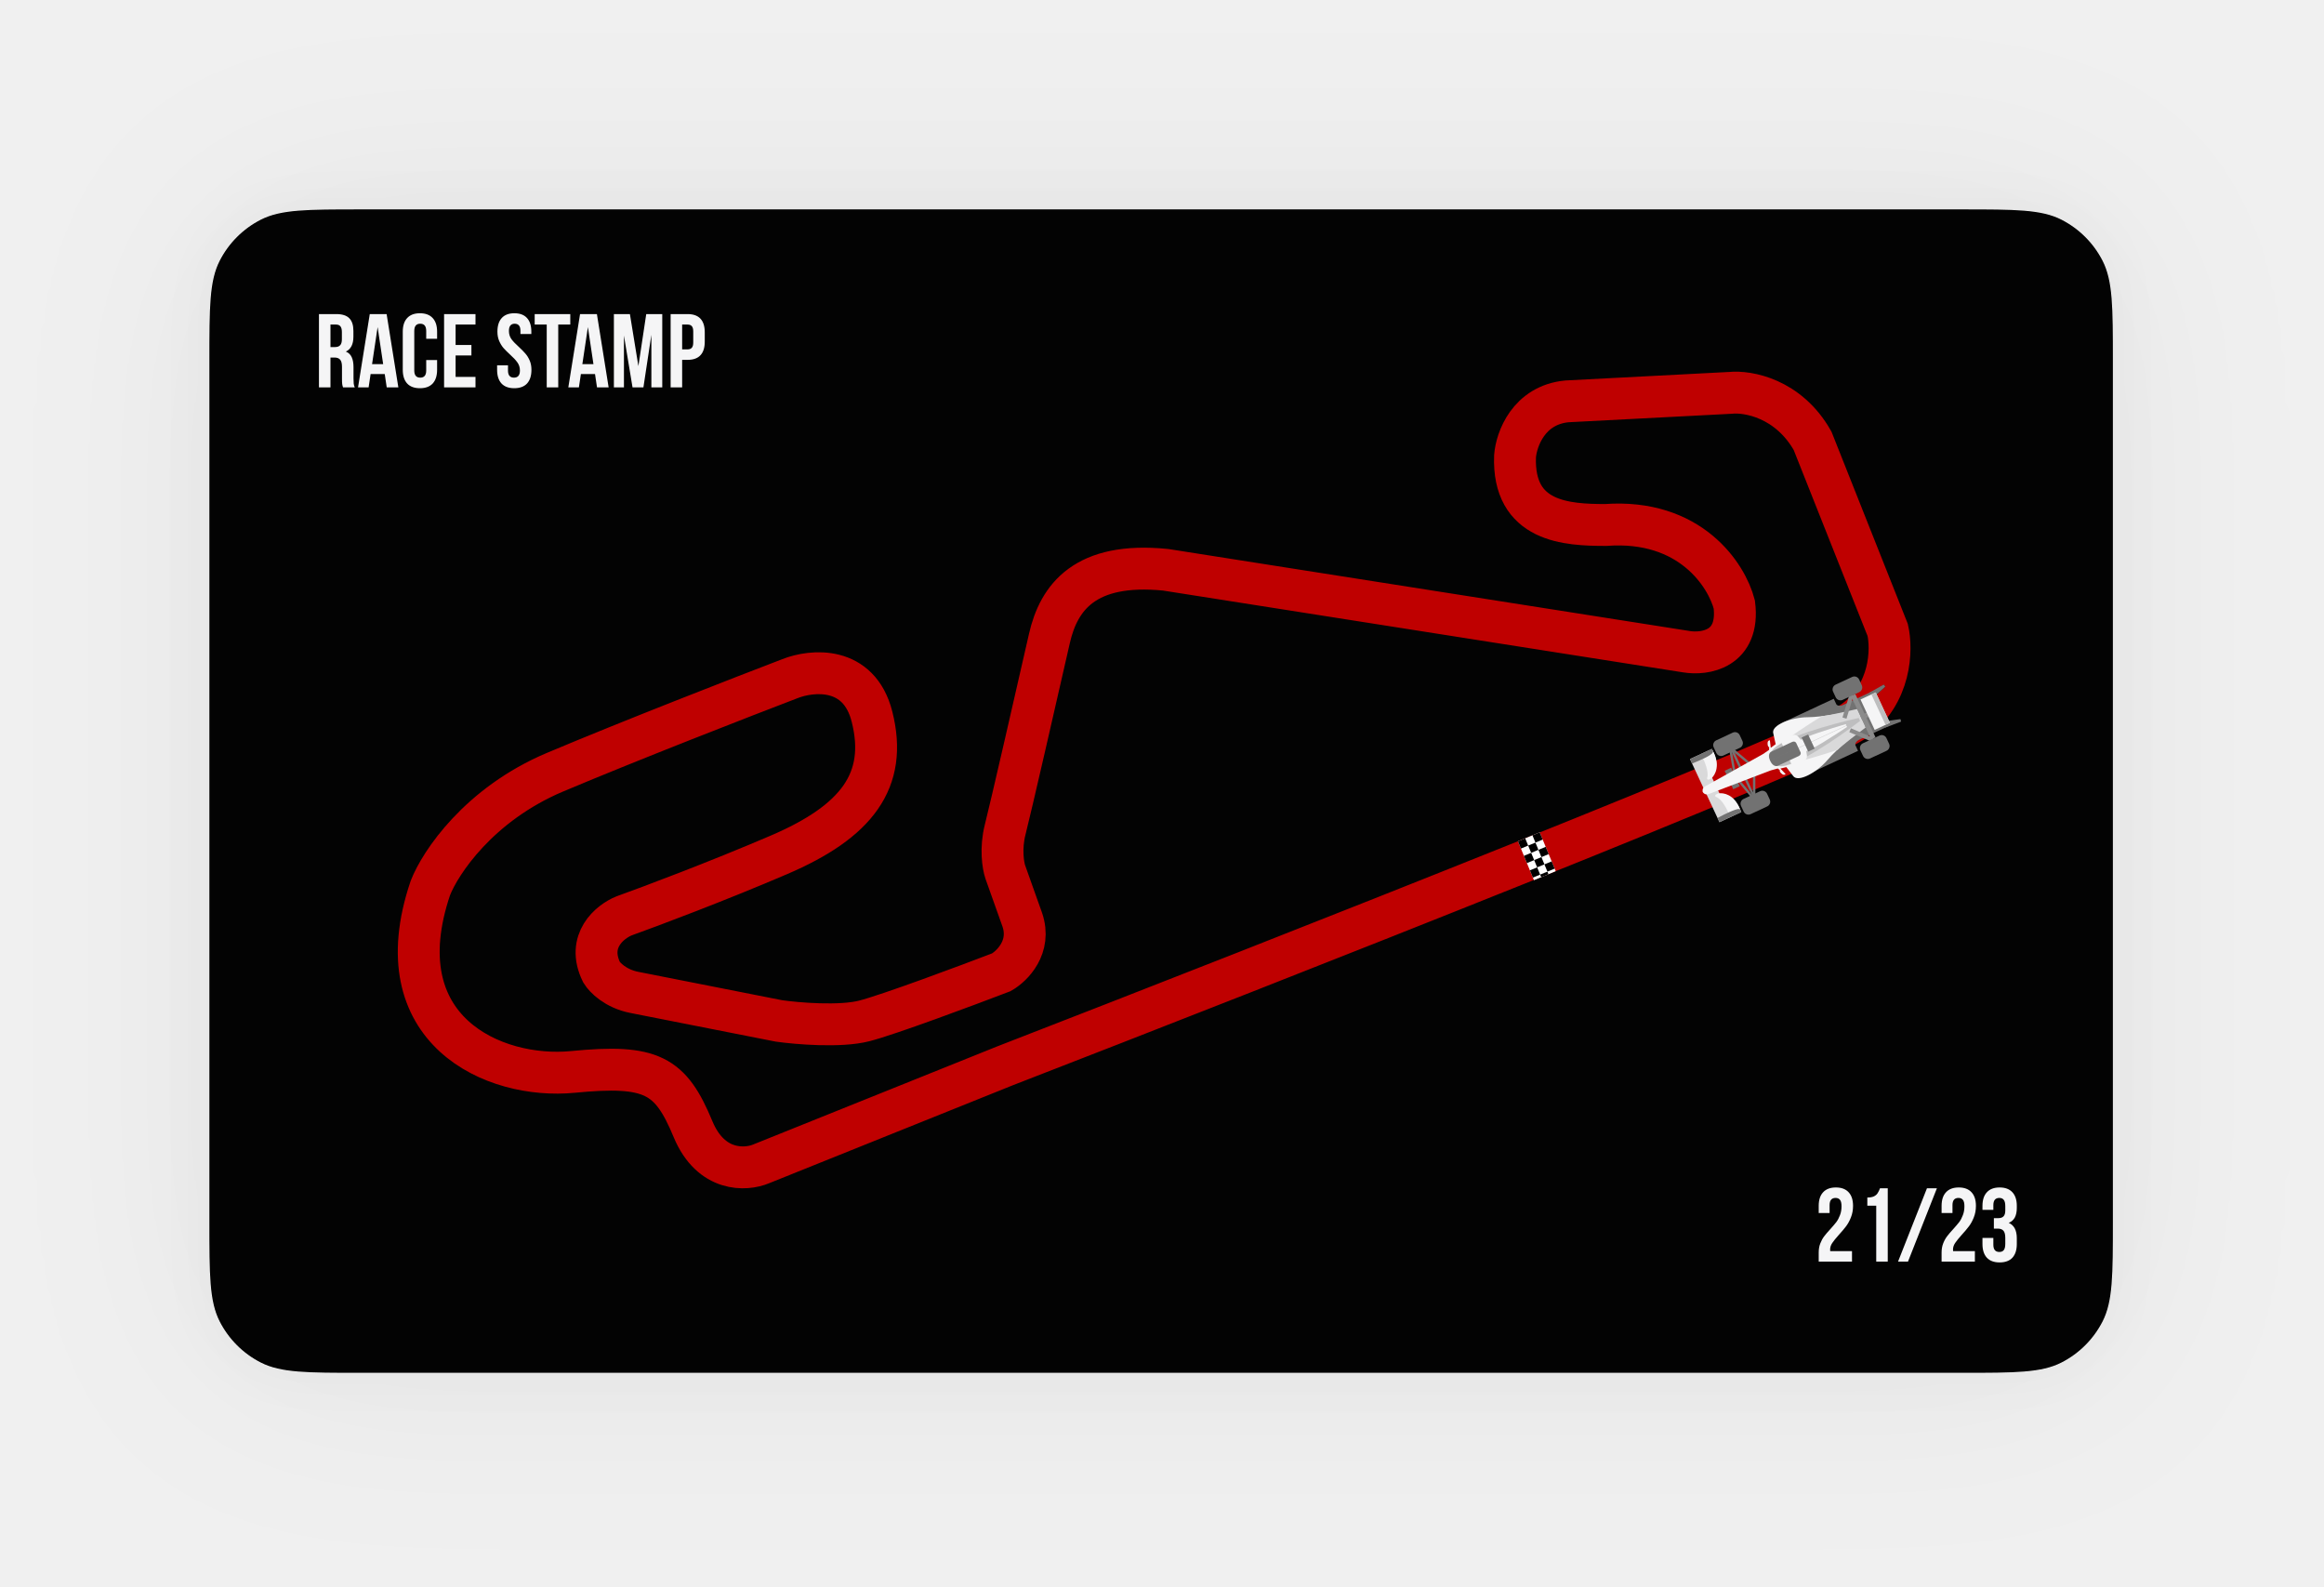
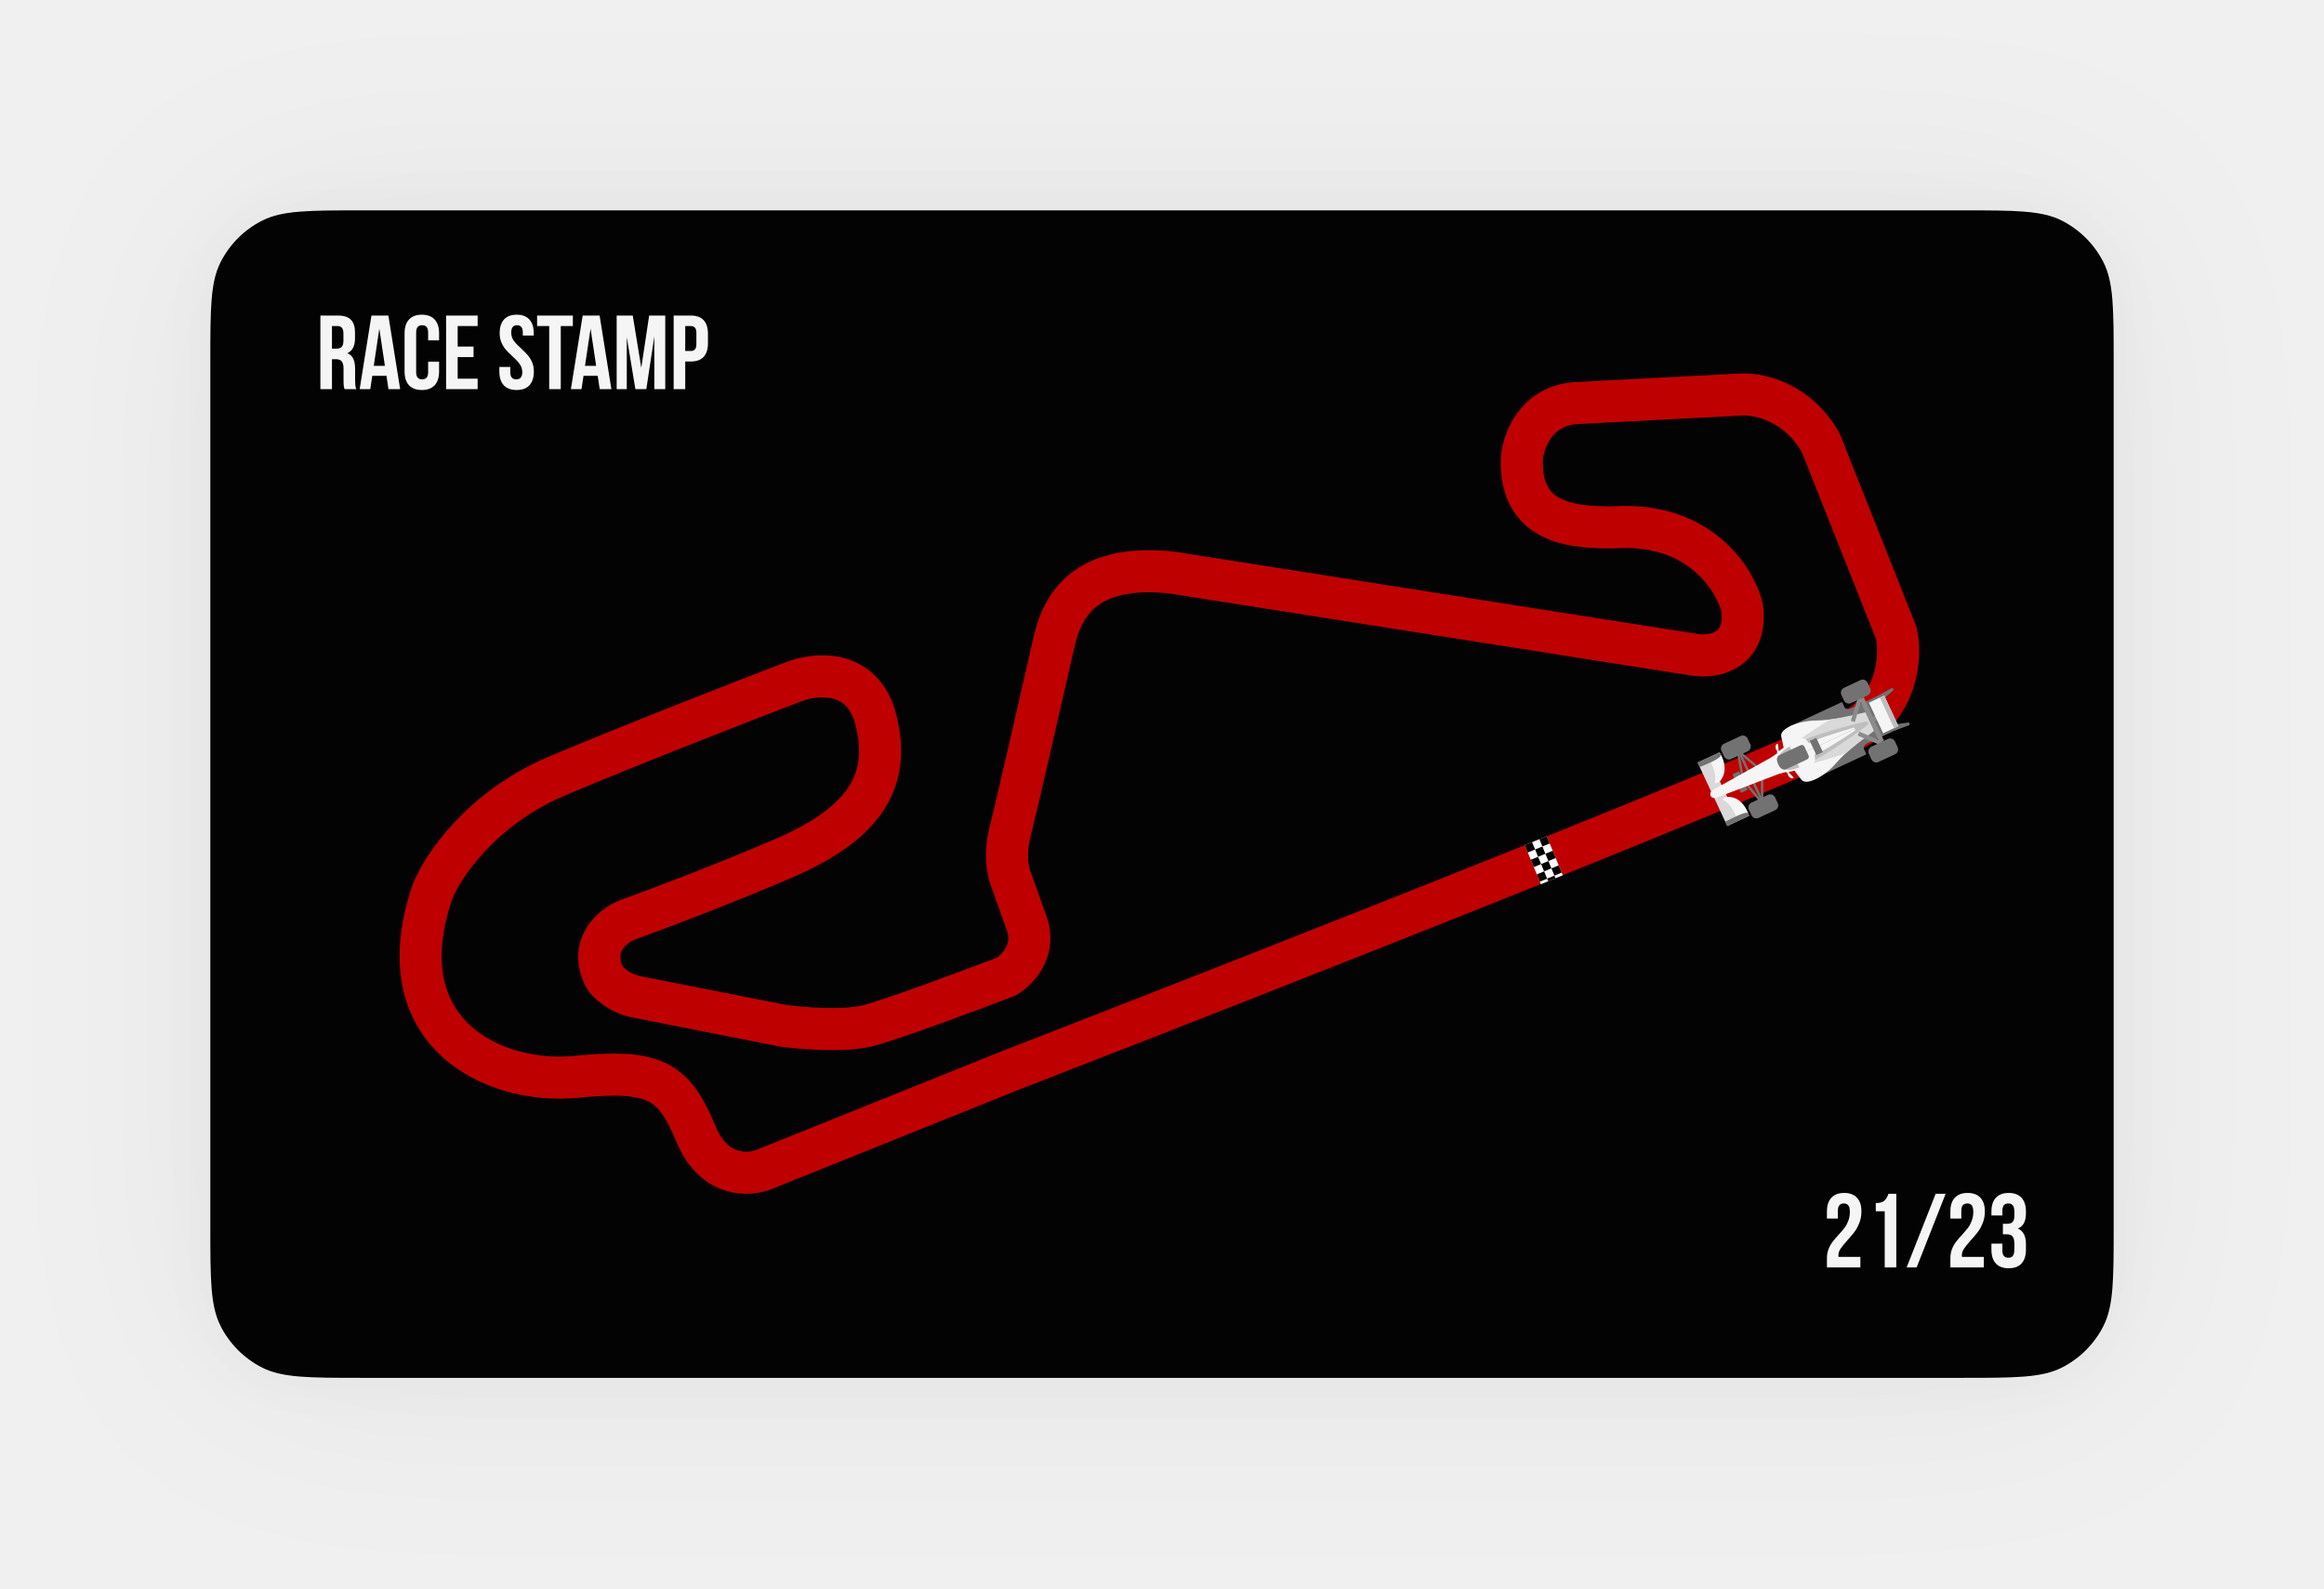
- <svg xmlns="http://www.w3.org/2000/svg" width="444" height="303" viewBox="0 0 444 303" fill="none">
+ <svg xmlns="http://www.w3.org/2000/svg" width="442" height="302" viewBox="0 0 442 302" fill="none">
  <g filter="url(#filter0_dd_715_35138)">
-     <path d="M40 68.8C40 58.719 40 53.679 41.962 49.828C43.688 46.441 46.441 43.688 49.828 41.962C53.679 40 58.719 40 68.8 40H374.867C384.948 40 389.988 40 393.839 41.962C397.225 43.688 399.979 46.441 401.705 49.828C403.667 53.679 403.667 58.719 403.667 68.8V233.45C403.667 243.531 403.667 248.571 401.705 252.422C399.979 255.809 397.225 258.562 393.839 260.288C389.988 262.25 384.948 262.25 374.867 262.25H68.8C58.719 262.25 53.679 262.25 49.828 260.288C46.441 258.562 43.688 255.809 41.962 252.422C40 248.571 40 243.531 40 233.45V68.8Z" fill="#030303" />
+     <path d="M40 68.8C40 58.719 40 53.679 41.962 49.828C43.688 46.441 46.441 43.688 49.828 41.962C53.679 40 58.719 40 68.8 40H373.2C383.281 40 388.321 40 392.172 41.962C395.559 43.688 398.312 46.441 400.038 49.828C402 53.679 402 58.719 402 68.8V233.2C402 243.281 402 248.321 400.038 252.172C398.312 255.559 395.559 258.312 392.172 260.038C388.321 262 383.281 262 373.2 262H68.8C58.719 262 53.679 262 49.828 260.038C46.441 258.312 43.688 255.559 41.962 252.172C40 248.321 40 243.281 40 233.2V68.8Z" fill="#030303" />
    <path d="M351.824 230.44C351.824 229.84 351.724 229.427 351.524 229.2C351.337 228.96 351.057 228.84 350.684 228.84C349.924 228.84 349.544 229.3 349.544 230.22V231.72H347.464V230.36C347.464 229.227 347.744 228.36 348.304 227.76C348.864 227.147 349.677 226.84 350.744 226.84C351.811 226.84 352.624 227.147 353.184 227.76C353.744 228.36 354.024 229.227 354.024 230.36C354.024 231.147 353.891 231.873 353.624 232.54C353.371 233.193 353.064 233.76 352.704 234.24C352.344 234.72 351.877 235.273 351.304 235.9C350.731 236.54 350.311 237.06 350.044 237.46C349.777 237.86 349.644 238.273 349.644 238.7C349.644 238.833 349.651 238.933 349.664 239H353.824V241H347.464V239.28C347.464 238.627 347.564 238.047 347.764 237.54C347.964 237.02 348.211 236.567 348.504 236.18C348.797 235.793 349.184 235.34 349.664 234.82C350.157 234.273 350.544 233.82 350.824 233.46C351.104 233.087 351.337 232.647 351.524 232.14C351.724 231.633 351.824 231.067 351.824 230.44ZM356.754 228.76C357.287 228.76 357.707 228.687 358.014 228.54C358.334 228.38 358.567 228.18 358.714 227.94C358.874 227.7 359.027 227.387 359.174 227H360.654V241H358.454V230.32H356.754V228.76ZM370.043 227L364.523 241H362.623L368.143 227H370.043ZM375.301 230.44C375.301 229.84 375.201 229.427 375.001 229.2C374.814 228.96 374.534 228.84 374.161 228.84C373.401 228.84 373.021 229.3 373.021 230.22V231.72H370.941V230.36C370.941 229.227 371.221 228.36 371.781 227.76C372.341 227.147 373.154 226.84 374.221 226.84C375.287 226.84 376.101 227.147 376.661 227.76C377.221 228.36 377.501 229.227 377.501 230.36C377.501 231.147 377.367 231.873 377.101 232.54C376.847 233.193 376.541 233.76 376.181 234.24C375.821 234.72 375.354 235.273 374.781 235.9C374.207 236.54 373.787 237.06 373.521 237.46C373.254 237.86 373.121 238.273 373.121 238.7C373.121 238.833 373.127 238.933 373.141 239H377.301V241H370.941V239.28C370.941 238.627 371.041 238.047 371.241 237.54C371.441 237.02 371.687 236.567 371.981 236.18C372.274 235.793 372.661 235.34 373.141 234.82C373.634 234.273 374.021 233.82 374.301 233.46C374.581 233.087 374.814 232.647 375.001 232.14C375.201 231.633 375.301 231.067 375.301 230.44ZM383.11 230.44C383.11 229.84 383.01 229.427 382.81 229.2C382.624 228.96 382.344 228.84 381.97 228.84C381.21 228.84 380.83 229.3 380.83 230.22V231.12H378.75V230.36C378.75 229.227 379.03 228.36 379.59 227.76C380.15 227.147 380.964 226.84 382.03 226.84C383.097 226.84 383.91 227.147 384.47 227.76C385.03 228.36 385.31 229.227 385.31 230.36V230.72C385.31 231.48 385.184 232.1 384.93 232.58C384.677 233.047 384.29 233.387 383.77 233.6C384.797 234.053 385.31 235.033 385.31 236.54V237.64C385.31 238.773 385.03 239.647 384.47 240.26C383.91 240.86 383.097 241.16 382.03 241.16C380.964 241.16 380.15 240.86 379.59 240.26C379.03 239.647 378.75 238.773 378.75 237.64V236.48H380.83V237.78C380.83 238.7 381.21 239.16 381.97 239.16C382.344 239.16 382.624 239.047 382.81 238.82C383.01 238.58 383.11 238.167 383.11 237.58V236.48C383.11 235.84 382.997 235.387 382.77 235.12C382.544 234.84 382.177 234.7 381.67 234.7H380.93V232.7H381.79C382.23 232.7 382.557 232.587 382.77 232.36C382.997 232.133 383.11 231.753 383.11 231.22V230.44Z" fill="#F5F5F6" />
    <path d="M65.537 74C65.457 73.773 65.403 73.56 65.377 73.36C65.35 73.16 65.337 72.8 65.337 72.28V70.08C65.337 69.44 65.223 68.987 64.997 68.72C64.77 68.44 64.403 68.3 63.897 68.3H63.137V74H60.937V60H64.257C65.39 60 66.217 60.267 66.737 60.8C67.257 61.32 67.517 62.127 67.517 63.22V64.32C67.517 65.76 67.037 66.707 66.077 67.16C66.597 67.373 66.97 67.733 67.197 68.24C67.423 68.733 67.537 69.367 67.537 70.14V72.3C67.537 72.7 67.55 73.027 67.577 73.28C67.603 73.52 67.67 73.76 67.777 74H65.537ZM63.137 66.3H63.997C64.437 66.3 64.763 66.187 64.977 65.96C65.203 65.733 65.317 65.353 65.317 64.82V63.44C65.317 62.933 65.223 62.567 65.037 62.34C64.863 62.113 64.583 62 64.197 62H63.137V66.3ZM73.884 74L73.504 71.46H70.804L70.424 74H68.404L70.644 60H73.864L76.104 74H73.884ZM73.204 69.56L72.144 62.48L71.084 69.56H73.204ZM83.508 70.64C83.508 71.773 83.228 72.647 82.668 73.26C82.108 73.86 81.295 74.16 80.228 74.16C79.162 74.16 78.348 73.86 77.788 73.26C77.228 72.647 76.948 71.773 76.948 70.64V63.36C76.948 62.227 77.228 61.36 77.788 60.76C78.348 60.147 79.162 59.84 80.228 59.84C81.295 59.84 82.108 60.147 82.668 60.76C83.228 61.36 83.508 62.227 83.508 63.36V64.72H81.428V63.22C81.428 62.3 81.048 61.84 80.288 61.84C79.528 61.84 79.148 62.3 79.148 63.22V70.78C79.148 71.687 79.528 72.14 80.288 72.14C81.048 72.14 81.428 71.687 81.428 70.78V68.78H83.508V70.64ZM90.063 65.9V67.9H87.043V72H90.843V74H84.843V60H90.843V62H87.043V65.9H90.063ZM95.032 63.36C95.032 62.227 95.305 61.36 95.852 60.76C96.398 60.147 97.205 59.84 98.272 59.84C99.338 59.84 100.145 60.147 100.692 60.76C101.238 61.36 101.512 62.227 101.512 63.36V63.8H99.432V63.22C99.432 62.74 99.338 62.393 99.152 62.18C98.965 61.953 98.692 61.84 98.332 61.84C97.972 61.84 97.698 61.953 97.512 62.18C97.325 62.393 97.232 62.74 97.232 63.22C97.232 63.807 97.385 64.32 97.692 64.76C98.012 65.2 98.485 65.7 99.112 66.26C99.632 66.74 100.052 67.167 100.372 67.54C100.692 67.9 100.965 68.34 101.192 68.86C101.418 69.38 101.532 69.973 101.532 70.64C101.532 71.773 101.252 72.647 100.692 73.26C100.132 73.86 99.318 74.16 98.252 74.16C97.185 74.16 96.372 73.86 95.812 73.26C95.252 72.647 94.972 71.773 94.972 70.64V69.78H97.052V70.78C97.052 71.687 97.432 72.14 98.192 72.14C98.952 72.14 99.332 71.687 99.332 70.78C99.332 70.193 99.172 69.68 98.852 69.24C98.545 68.8 98.078 68.3 97.452 67.74C96.932 67.26 96.512 66.84 96.192 66.48C95.872 66.107 95.598 65.66 95.372 65.14C95.145 64.62 95.032 64.027 95.032 63.36ZM108.952 60V62H106.652V74H104.452V62H102.152V60H108.952ZM114.059 74L113.679 71.46H110.979L110.599 74H108.579L110.819 60H114.039L116.279 74H114.059ZM113.379 69.56L112.319 62.48L111.259 69.56H113.379ZM123.464 60H126.524V74H124.444V63.96L122.924 74H120.844L119.204 64.1V74H117.284V60H120.344L121.964 69.94L123.464 60ZM131.364 60C132.458 60 133.278 60.293 133.824 60.88C134.371 61.467 134.644 62.327 134.644 63.46V65.28C134.644 66.413 134.371 67.273 133.824 67.86C133.278 68.447 132.458 68.74 131.364 68.74H130.324V74H128.124V60H131.364ZM130.324 66.74H131.364C131.724 66.74 131.991 66.64 132.164 66.44C132.351 66.24 132.444 65.9 132.444 65.42V63.32C132.444 62.84 132.351 62.5 132.164 62.3C131.991 62.1 131.724 62 131.364 62H130.324V66.74Z" fill="#F5F5F6" />
    <path d="M192.05 203.588L145.423 222.33C142.512 223.56 135.831 223.953 132.397 215.689C128.105 205.359 124.552 203.293 109.454 204.768C94.356 206.244 73.04 196.799 82.218 169.645C84.093 164.824 91.484 153.647 106.049 147.508C120.614 141.369 142.019 133.046 150.9 129.651C155.094 127.979 164.103 127.083 166.59 136.883C169.699 149.132 163.63 156.954 148.828 163.299C136.986 168.376 124.157 173.187 119.223 174.958C116.559 176.04 111.97 179.71 114.93 185.731C115.523 186.715 117.595 188.86 121.147 189.568C124.7 190.276 141.081 193.503 148.828 195.028C152.331 195.52 160.492 196.209 165.11 195.028C169.728 193.848 184.501 188.338 191.31 185.731C193.382 184.55 197.083 180.89 195.307 175.696L192.05 166.546C191.656 165.365 191.103 162.089 192.05 158.429C192.998 154.769 198.07 132.603 200.487 121.977C202.278 114.108 207.296 107.308 222.691 108.843L322.162 124.487C325.665 125.077 332.405 124.103 331.339 115.484C329.908 109.926 322.991 99.103 306.768 100.284C299.366 100.284 288.975 99.782 289.449 87.15C289.696 83.952 292.025 77.38 299.366 76.671L330.599 75.048C333.905 74.704 341.671 76.052 346.29 84.198L360.648 120.354C361.487 123.994 361.358 132.574 354.135 137.768C346.911 142.963 243.069 183.812 192.05 203.588Z" stroke-width="8" stroke="#BF0000" />
    <g clip-path="url(#clip0_715_35138)">
      <g clip-path="url(#clip1_715_35138)">
        <rect width="6" height="24" transform="translate(290 160.715) rotate(-22.4086)" fill="white" />
        <rect width="1.5" height="1.5" transform="translate(290 160.715) rotate(-22.4086)" fill="black" />
        <rect width="1.5" height="1.5" transform="translate(291.144 163.488) rotate(-22.4086)" fill="black" />
        <rect width="1.5" height="1.5" transform="translate(292.287 166.262) rotate(-22.4086)" fill="black" />
        <rect width="1.5" height="1.5" transform="translate(291.959 161.53) rotate(-22.4086)" fill="black" />
        <rect width="1.5" height="1.5" transform="translate(293.103 164.303) rotate(-22.4086)" fill="black" />
        <rect width="1.5" height="1.5" transform="translate(294.245 167.077) rotate(-22.4086)" fill="black" />
        <rect width="1.5" height="1.5" transform="translate(292.774 159.571) rotate(-22.4086)" fill="black" />
        <rect width="1.5" height="1.5" transform="translate(293.917 162.345) rotate(-22.4086)" fill="black" />
        <rect width="1.5" height="1.5" transform="translate(295.061 165.119) rotate(-22.4086)" fill="black" />
        <rect width="1.5" height="1.5" transform="translate(296.204 167.891) rotate(-22.4086)" fill="black" />
        <rect width="1.5" height="1.5" transform="translate(294.732 160.386) rotate(-22.4086)" fill="black" />
        <rect width="1.5" height="1.5" transform="translate(295.876 163.16) rotate(-22.4086)" fill="black" />
        <rect width="1.5" height="1.5" transform="translate(297.02 165.932) rotate(-22.4086)" fill="black" />
      </g>
    </g>
    <rect x="330.736" y="146.661" width="3.889" height="1.373" transform="rotate(65 330.736 146.661)" fill="#727272" />
    <rect x="331.041" y="142.986" width="4.118" height="0.458" transform="rotate(65 331.041 142.986)" fill="#727272" />
    <rect x="331.258" y="143.073" width="3.977" height="0.458" transform="rotate(40.149 331.258 143.073)" fill="#727272" />
    <rect width="3.977" height="0.458" transform="matrix(0.174804 0.984603 0.984603 -0.174804 330.396 143.384)" fill="#727272" />
    <rect width="4.118" height="0.458" transform="matrix(-0.422618 -0.906308 -0.906308 0.422618 335.295 152.107)" fill="#727272" />
    <rect width="3.977" height="0.458" transform="matrix(-0.00260093 -0.999997 -0.999997 0.00260093 335.367 151.884)" fill="#727272" />
    <rect x="334.574" y="152.342" width="3.977" height="0.458" transform="rotate(-129.933 334.574 152.342)" fill="#727272" />
-     <path d="M323.206 145.126L326.938 143.386C328.342 145.962 327.365 147.73 326.702 148.292L327.572 150.158L325.913 150.931L323.206 145.126Z" fill="#D9D9DA" stroke-width="0.5" stroke="#D9D9DA" />
-     <path d="M326.383 148.691C326.825 147.475 325.863 145.231 325.375 144.365L327.034 143.591C328.437 146.168 327.461 147.936 326.798 148.497L326.383 148.691Z" fill="#F5F5F6" stroke-width="0.5" stroke-linejoin="round" stroke="#F5F5F6" />
-     <path d="M323.204 145.125L326.936 143.385L327.032 143.592C326.855 144.078 324.535 145.093 323.397 145.539L323.204 145.125Z" fill="#727272" stroke-width="0.5" stroke="#727272" />
+     <path d="M323.206 145.126L326.938 143.385C328.342 145.962 327.365 147.73 326.702 148.291L327.572 150.157L325.913 150.931L323.206 145.126Z" fill="#D9D9DA" stroke-width="0.5" stroke="#D9D9DA" />
+     <path d="M326.383 148.691C326.825 147.475 325.863 145.231 325.375 144.365L327.034 143.591C328.437 146.168 327.461 147.935 326.798 148.497L326.383 148.691Z" fill="#F5F5F6" stroke-width="0.5" stroke-linejoin="round" stroke="#F5F5F6" />
+     <path d="M323.204 145.124L326.936 143.384L327.032 143.592C326.855 144.078 324.535 145.093 323.397 145.539L323.204 145.124Z" fill="#727272" stroke-width="0.5" stroke="#727272" />
    <path d="M328.631 156.73L332.35 154.996C331.278 152.265 329.302 151.874 328.447 152.02L327.577 150.154L325.924 150.925L328.631 156.73Z" fill="#D9D9DA" stroke-width="0.5" stroke="#D9D9DA" />
-     <path d="M327.942 152.002C329.133 152.403 330.179 154.466 330.507 155.349L332.157 154.58C331.15 151.989 329.202 151.653 328.354 151.81L327.942 152.002Z" fill="#F5F5F6" stroke-width="0.5" stroke-linejoin="round" stroke="#F5F5F6" />
+     <path d="M327.942 152.002C329.133 152.403 330.179 154.466 330.507 155.349L332.157 154.579C331.15 151.988 329.202 151.653 328.354 151.809L327.942 152.002Z" fill="#F5F5F6" stroke-width="0.5" stroke-linejoin="round" stroke="#F5F5F6" />
    <path d="M328.631 156.73L332.363 154.99L332.277 154.806C331.808 154.666 329.537 155.785 328.46 156.362L328.631 156.73Z" fill="#727272" stroke-width="0.5" stroke="#727272" />
-     <path d="M352.147 134.658L360.025 130.984C358.367 131.758 357.795 132.697 357.717 133.07L358.877 135.558L342.705 143.099L340.385 138.123L350.337 133.483L350.82 134.519C350.954 134.807 351.525 134.948 352.147 134.658Z" fill="#727272" />
-     <path d="M360.025 130.984L357.717 133.071" stroke-width="0.5" stroke="black" />
-     <path d="M357.427 132.449L357.717 133.071L360.025 130.984L357.427 132.449Z" fill="#727272" stroke-width="0.5" stroke="#727272" />
-     <path d="M355.239 141.291L363.117 137.617C361.459 138.39 360.371 138.224 360.035 138.045L358.875 135.557L342.704 143.098L345.024 148.073L354.976 143.433L354.492 142.396C354.358 142.109 354.617 141.581 355.239 141.291Z" fill="#727272" />
-     <path d="M363.119 137.617L360.037 138.044" stroke-width="0.5" stroke="black" />
-     <path d="M360.327 138.666L360.037 138.044L363.119 137.617L360.327 138.666Z" fill="#727272" stroke-width="0.5" stroke="#727272" />
-     <path d="M345.419 137.008C348.039 136.997 352.813 136.084 354.872 135.629L355.646 137.287L325.376 151.402C325.067 150.739 325.542 150.315 325.819 150.186L336.835 144.04L337.982 143.252L337.996 142.741C337.753 142.652 337.702 142.289 337.706 142.119C337.64 141.544 337.964 141.41 338.135 141.414L338.3 142.852L339.24 142.161L338.785 140.101C338.315 138.554 342.144 137.021 345.419 137.008Z" fill="#F5F5F6" />
-     <path d="M349.2 145.118C350.892 143.117 354.66 140.048 356.333 138.763L355.559 137.104L325.289 151.219C325.599 151.883 326.229 151.791 326.505 151.662L338.295 147.174L339.636 146.801L340.036 147.119C339.948 147.362 340.193 147.635 340.327 147.741C340.724 148.161 341.036 147.999 341.142 147.866L340.147 146.815L341.28 146.539L342.565 148.212C343.449 149.566 347.085 147.619 349.2 145.118Z" fill="#F5F5F6" />
-     <path d="M354.786 135.447L355.656 137.313L338.863 145.144L338.283 143.9C338.637 142.927 344.872 138.724 348.097 136.799C349.081 136.744 353.035 135.842 354.786 135.447Z" fill="#D9D9DA" />
+     <path d="M352.147 134.658L360.025 130.984C358.367 131.757 357.795 132.697 357.717 133.07L358.877 135.558L342.705 143.099L340.385 138.123L350.337 133.483L350.82 134.519C350.954 134.807 351.525 134.948 352.147 134.658Z" fill="#727272" />
+     <path d="M360.025 130.984L357.717 133.07" stroke-width="0.5" stroke="black" />
+     <path d="M357.427 132.448L357.717 133.07L360.025 130.984L357.427 132.448Z" fill="#727272" stroke-width="0.5" stroke="#727272" />
+     <path d="M355.239 141.291L363.117 137.617C361.459 138.39 360.371 138.224 360.035 138.044L358.875 135.556L342.704 143.097L345.024 148.073L354.976 143.433L354.492 142.396C354.358 142.108 354.617 141.581 355.239 141.291Z" fill="#727272" />
+     <path d="M363.119 137.616L360.037 138.044" stroke-width="0.5" stroke="black" />
+     <path d="M360.327 138.666L360.037 138.044L363.119 137.616L360.327 138.666Z" fill="#727272" stroke-width="0.5" stroke="#727272" />
+     <path d="M345.419 137.008C348.039 136.997 352.813 136.084 354.872 135.628L355.646 137.287L325.376 151.402C325.067 150.739 325.542 150.315 325.819 150.186L336.835 144.039L337.982 143.252L337.996 142.741C337.753 142.652 337.702 142.289 337.706 142.119C337.64 141.544 337.964 141.409 338.135 141.414L338.3 142.851L339.24 142.161L338.785 140.101C338.315 138.553 342.144 137.02 345.419 137.008Z" fill="#F5F5F6" />
+     <path d="M349.2 145.118C350.892 143.117 354.66 140.047 356.333 138.763L355.559 137.104L325.289 151.219C325.599 151.882 326.229 151.79 326.505 151.661L338.295 147.173L339.636 146.801L340.036 147.119C339.948 147.362 340.193 147.635 340.327 147.741C340.724 148.161 341.036 147.999 341.142 147.865L340.147 146.815L341.28 146.539L342.565 148.211C343.449 149.566 347.085 147.618 349.2 145.118Z" fill="#F5F5F6" />
+     <path d="M354.786 135.446L355.656 137.312L338.863 145.143L338.283 143.899C338.637 142.927 344.872 138.723 348.097 136.799C349.081 136.744 353.035 135.842 354.786 135.446Z" fill="#D9D9DA" />
    <path d="M356.431 138.97L355.561 137.104L338.767 144.935L339.347 146.179C340.32 146.533 347.547 144.459 351.095 143.225C351.77 142.507 355.002 140.057 356.431 138.97Z" fill="#D9D9DA" />
-     <path d="M355.389 137.692C353.373 139.245 350.178 141.539 347.15 143.378C345.637 144.296 344.159 145.106 342.886 145.651C342.25 145.923 341.659 146.132 341.137 146.255C340.619 146.377 340.149 146.42 339.762 146.34L339.639 146.315L339.104 145.168L339.104 145.169L338.405 143.671L338.465 143.561C338.652 143.213 338.988 142.88 339.414 142.562C339.843 142.242 340.384 141.923 341.001 141.611C342.237 140.986 343.807 140.374 345.483 139.805C348.838 138.667 352.649 137.695 355.135 137.148L355.23 137.429L355.389 137.692Z" fill="#BEBEBF" />
-     <path d="M352.758 138.639L352.885 138.865C351.699 139.665 349.877 140.856 348.265 141.828C347.46 142.313 346.702 142.747 346.101 143.05C345.802 143.201 345.534 143.323 345.317 143.403C345.235 143.433 345.155 143.456 345.082 143.475L345.173 144.042C345.214 144.225 345.255 144.476 345.186 144.73C345.108 145.009 344.909 145.253 344.542 145.423L342.675 146.292L342.448 146.398L341.217 143.758L341.221 143.756L341.319 143.967L352.742 138.64L352.734 138.619L352.716 138.587L341.296 143.913L340.164 141.485L340.39 141.379L342.256 140.507C342.623 140.336 342.937 140.339 343.201 140.46C343.44 140.569 343.606 140.763 343.72 140.912L344.096 141.346C344.157 141.302 344.226 141.256 344.303 141.212C344.503 141.097 344.768 140.971 345.076 140.838C345.695 140.573 346.514 140.271 347.404 139.967C349.184 139.356 351.268 138.726 352.643 138.332L352.758 138.639Z" fill="#F5F5F6" />
+     <path d="M355.389 137.692C353.373 139.244 350.178 141.539 347.15 143.377C345.637 144.296 344.159 145.105 342.886 145.65C342.25 145.923 341.659 146.132 341.137 146.255C340.619 146.377 340.149 146.42 339.762 146.34L339.639 146.314L339.104 145.168L339.104 145.169L338.405 143.671L338.465 143.56C338.652 143.213 338.988 142.88 339.414 142.562C339.843 142.241 340.384 141.923 341.001 141.61C342.237 140.986 343.807 140.373 345.483 139.805C348.838 138.667 352.649 137.695 355.135 137.148L355.23 137.429L355.389 137.692Z" fill="#BEBEBF" />
+     <path d="M352.758 138.639L352.885 138.865C351.699 139.665 349.877 140.856 348.265 141.827C347.46 142.313 346.702 142.747 346.101 143.05C345.802 143.201 345.534 143.323 345.317 143.402C345.235 143.433 345.155 143.456 345.082 143.475L345.173 144.042C345.214 144.224 345.255 144.476 345.186 144.73C345.108 145.009 344.909 145.252 344.542 145.423L342.675 146.292L342.448 146.397L341.217 143.757L341.221 143.756L341.319 143.966L352.742 138.64L352.734 138.619L352.716 138.587L341.296 143.912L340.164 141.485L340.39 141.379L342.256 140.507C342.623 140.336 342.937 140.339 343.201 140.46C343.44 140.569 343.606 140.763 343.72 140.912L344.096 141.346C344.157 141.302 344.226 141.256 344.303 141.212C344.503 141.097 344.768 140.971 345.076 140.838C345.695 140.573 346.514 140.271 347.404 139.966C349.184 139.356 351.268 138.726 352.643 138.331L352.758 138.639Z" fill="#F5F5F6" />
    <path d="M344.95 142.503L344.196 140.886L345.439 140.306L346.193 141.923L344.95 142.503ZM345.453 143.583L344.95 142.504L346.194 141.924L346.697 143.003L345.453 143.583Z" fill="#727272" />
-     <path d="M338.187 145.331C337.684 144.254 338.111 143.727 338.388 143.598L342.326 141.761C342.824 141.529 343.088 141.77 343.158 141.92L343.577 142.818L338.187 145.331ZM343.999 143.716C344.068 143.866 344.084 144.224 343.586 144.456L339.647 146.293C339.37 146.422 338.691 146.409 338.189 145.332L343.58 142.818L343.999 143.716Z" fill="#727272" />
+     <path d="M338.187 145.331C337.684 144.253 338.111 143.726 338.388 143.597L342.326 141.761C342.824 141.529 343.088 141.77 343.158 141.919L343.577 142.818L338.187 145.331ZM343.999 143.716C344.068 143.866 344.084 144.224 343.586 144.456L339.647 146.293C339.37 146.421 338.691 146.409 338.189 145.331L343.58 142.817L343.999 143.716Z" fill="#727272" />
    <rect x="337.176" y="150.724" width="3.203" height="5.49" rx="1" transform="rotate(65 337.176 150.724)" fill="#727272" />
    <rect x="331.953" y="139.53" width="3.203" height="5.49" rx="1" transform="rotate(65 331.953 139.53)" fill="#727272" />
    <rect x="354.139" y="132.802" width="4.695" height="0.798" transform="rotate(106.976 354.139 132.802)" fill="#8B8B8B" />
    <rect x="354.459" y="132.579" width="4.575" height="0.915" transform="rotate(65 354.459 132.579)" fill="#8B8B8B" />
    <rect x="357.027" y="135.925" width="0.458" height="1.83" transform="rotate(65 357.027 135.925)" fill="#8B8B8B" />
    <rect width="4.695" height="0.798" transform="matrix(-0.920339 -0.391122 -0.391122 0.920339 357.945 140.966)" fill="#8B8B8B" />
    <rect width="4.575" height="0.915" transform="matrix(-0.422618 -0.906308 -0.906308 0.422618 358.32 140.864)" fill="#8B8B8B" />
-     <rect width="0.458" height="1.83" transform="matrix(-0.422618 -0.906308 -0.906308 0.422618 357.41 136.745)" fill="#8B8B8B" />
+     <rect width="0.458" height="1.83" transform="matrix(-0.422618 -0.906308 -0.906308 0.422618 357.41 136.744)" fill="#8B8B8B" />
    <rect x="354.76" y="128.894" width="3.203" height="5.49" rx="1" transform="rotate(65 354.76 128.894)" fill="#727272" />
    <rect x="358.352" y="132.268" width="6.405" height="3.203" transform="rotate(65 358.352 132.268)" fill="#F5F5F6" />
    <rect x="358.352" y="132.268" width="6.405" height="0.915" transform="rotate(65 358.352 132.268)" fill="#BEBEBF" />
    <rect x="359.982" y="140.092" width="3.203" height="5.49" rx="1" transform="rotate(65 359.982 140.092)" fill="#727272" />
  </g>
  <defs>
-     <filter id="filter0_dd_715_35138" x="0" y="0" width="443.666" height="302.25" filterUnits="userSpaceOnUse" color-interpolation-filters="sRGB">
+     <filter id="filter0_dd_715_35138" x="0" y="0" width="442" height="302" filterUnits="userSpaceOnUse" color-interpolation-filters="sRGB">
      <feFlood flood-opacity="0" result="BackgroundImageFix" />
      <feColorMatrix in="SourceAlpha" type="matrix" values="0 0 0 0 0 0 0 0 0 0 0 0 0 0 0 0 0 0 127 0" result="hardAlpha" />
      <feOffset />
      <feGaussianBlur stdDeviation="20" />
      <feComposite in2="hardAlpha" operator="out" />
      <feColorMatrix type="matrix" values="0 0 0 0 0.012 0 0 0 0 0.012 0 0 0 0 0.012 0 0 0 0.05 0" />
      <feBlend mode="normal" in2="BackgroundImageFix" result="effect1_dropShadow_715_35138" />
      <feColorMatrix in="SourceAlpha" type="matrix" values="0 0 0 0 0 0 0 0 0 0 0 0 0 0 0 0 0 0 127 0" result="hardAlpha" />
      <feOffset />
      <feGaussianBlur stdDeviation="5" />
      <feComposite in2="hardAlpha" operator="out" />
      <feColorMatrix type="matrix" values="0 0 0 0 0.012 0 0 0 0 0.012 0 0 0 0 0.012 0 0 0 0.03 0" />
      <feBlend mode="normal" in2="effect1_dropShadow_715_35138" result="effect2_dropShadow_715_35138" />
      <feBlend mode="normal" in="SourceGraphic" in2="effect2_dropShadow_715_35138" result="shape" />
    </filter>
    <clipPath id="clip0_715_35138">
      <rect width="4.5" height="8.03" fill="white" transform="translate(290 160.715) rotate(-22.4086)" />
    </clipPath>
    <clipPath id="clip1_715_35138">
      <rect width="6" height="24" fill="white" transform="translate(290 160.715) rotate(-22.4086)" />
    </clipPath>
  </defs>
</svg>
